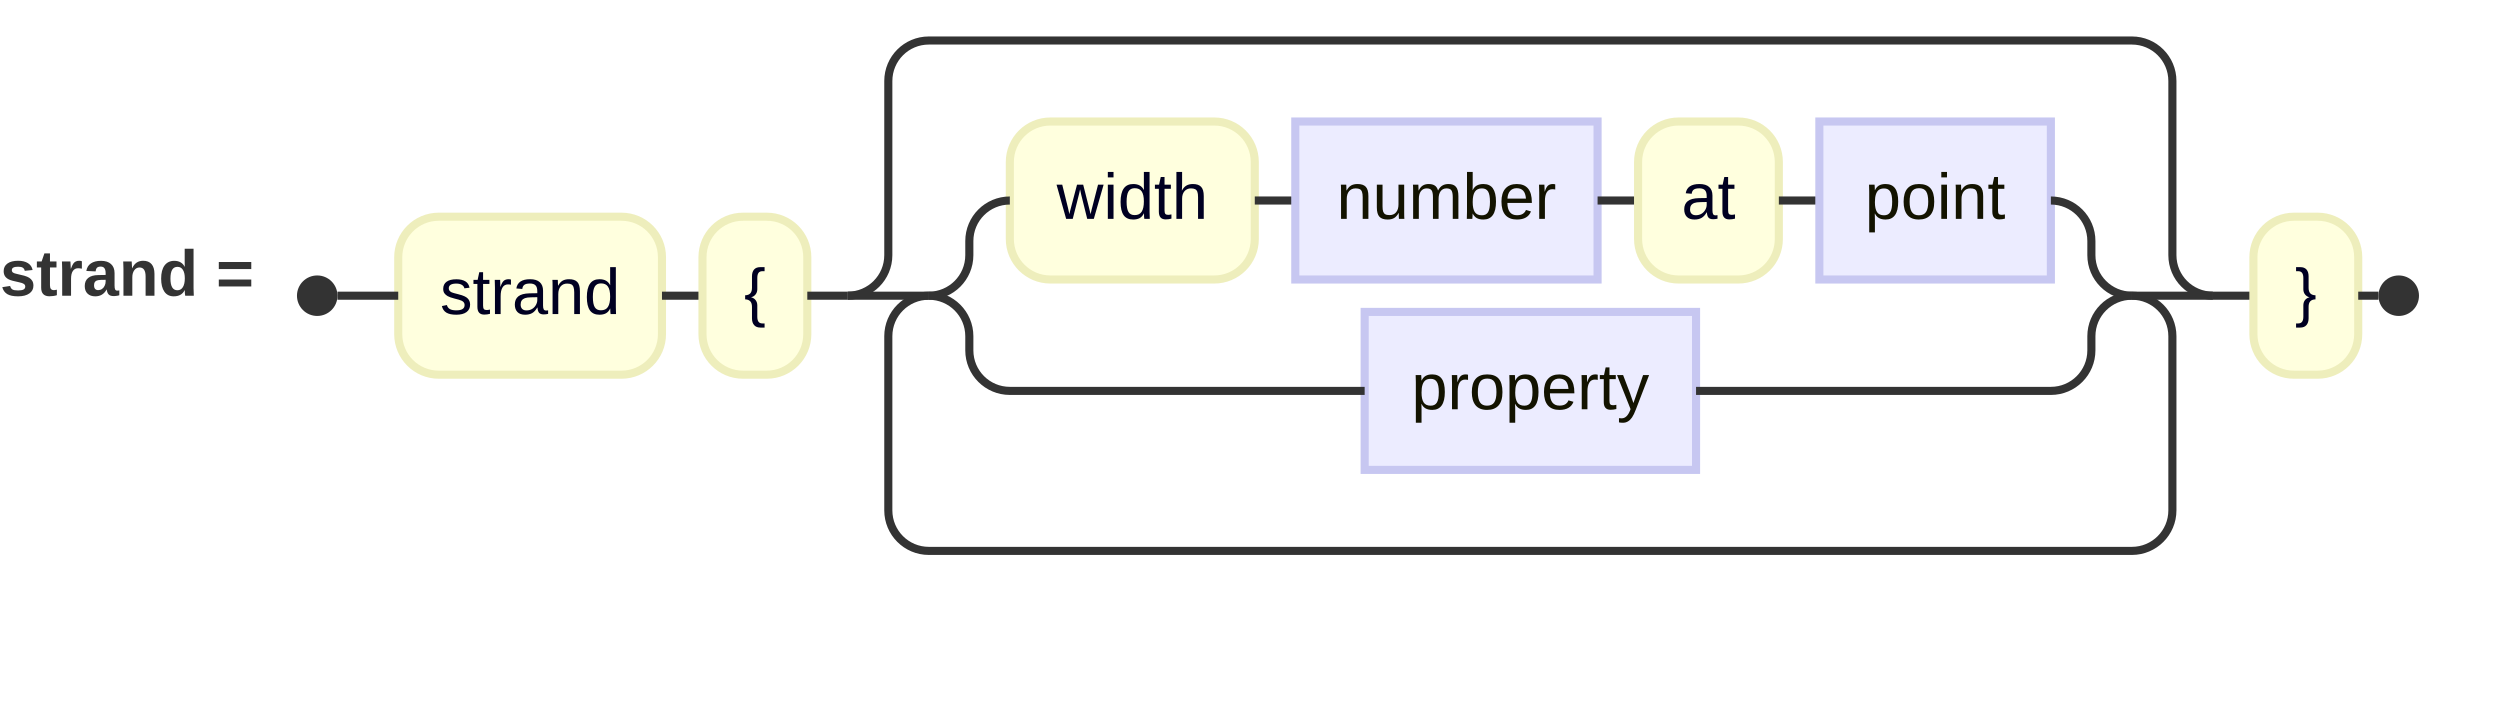
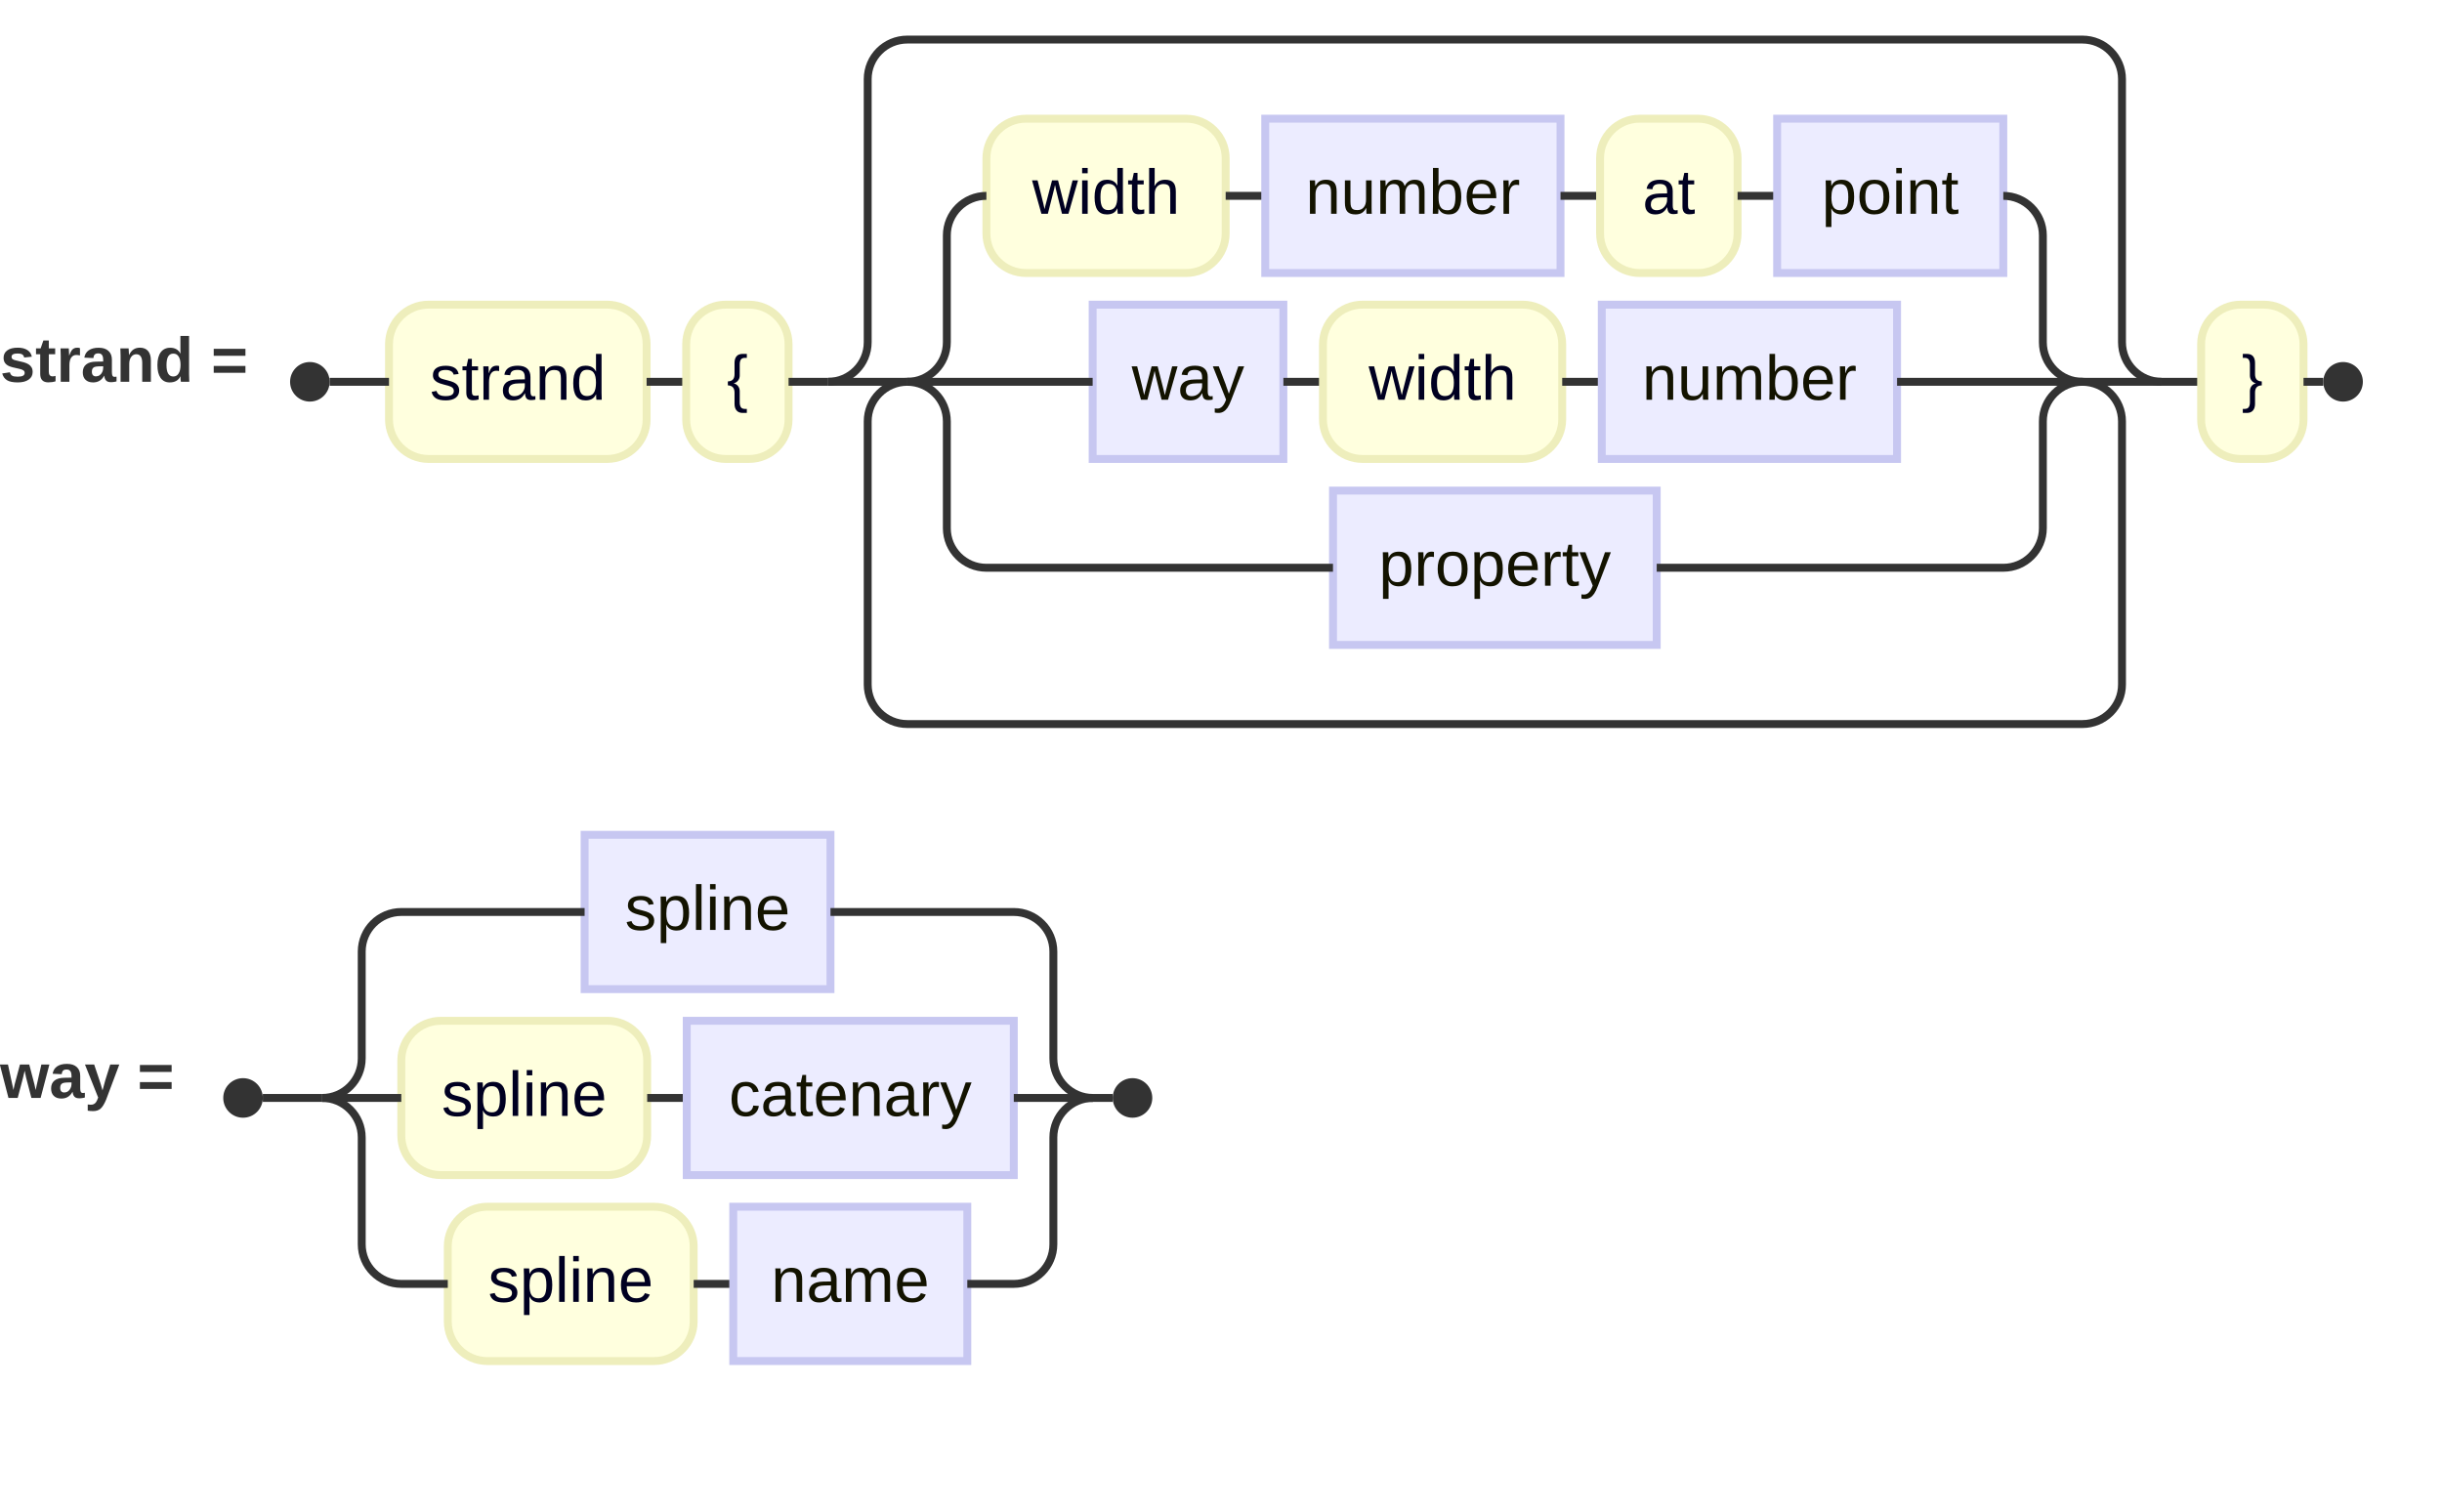
- <svg xmlns="http://www.w3.org/2000/svg" id="my-svg" width="100%" class="railroad-diagram" style="max-width: 617.172px; background-color: transparent;" viewBox="0 0 617.172 174" role="graphics-document document" aria-roledescription="railroadEbnf">
+ <svg xmlns="http://www.w3.org/2000/svg" id="my-svg" width="100%" class="railroad-diagram" style="max-width: 617.172px; background-color: transparent;" viewBox="0 0 617.172 382" role="graphics-document document" aria-roledescription="railroadEbnf">
  <style>#my-svg{font-family:"trebuchet ms",verdana,arial,sans-serif;font-size:16px;fill:#333;}@keyframes edge-animation-frame{from{stroke-dashoffset:0;}}@keyframes dash{to{stroke-dashoffset:0;}}#my-svg .edge-animation-slow{stroke-dasharray:9,5!important;stroke-dashoffset:900;animation:dash 50s linear infinite;stroke-linecap:round;}#my-svg .edge-animation-fast{stroke-dasharray:9,5!important;stroke-dashoffset:900;animation:dash 20s linear infinite;stroke-linecap:round;}#my-svg .error-icon{fill:#552222;}#my-svg .error-text{fill:#552222;stroke:#552222;}#my-svg .edge-thickness-normal{stroke-width:1px;}#my-svg .edge-thickness-thick{stroke-width:3.5px;}#my-svg .edge-pattern-solid{stroke-dasharray:0;}#my-svg .edge-thickness-invisible{stroke-width:0;fill:none;}#my-svg .edge-pattern-dashed{stroke-dasharray:3;}#my-svg .edge-pattern-dotted{stroke-dasharray:2;}#my-svg .marker{fill:#333333;stroke:#333333;}#my-svg .marker.cross{stroke:#333333;}#my-svg svg{font-family:"trebuchet ms",verdana,arial,sans-serif;font-size:16px;}#my-svg p{margin:0;}#my-svg .railroad-diagram{font-family:"trebuchet ms",verdana,arial,sans-serif;font-size:16px;}#my-svg .railroad-terminal rect{fill:#ffffde;stroke:hsl(60, 60%, 83.529%);stroke-width:2px;}#my-svg .railroad-terminal text{fill:#000021;font-family:"trebuchet ms",verdana,arial,sans-serif;font-size:16px;text-anchor:middle;dominant-baseline:middle;}#my-svg .railroad-nonterminal rect{fill:#ECECFF;stroke:hsl(240, 60%, 86.275%);stroke-width:2px;}#my-svg .railroad-nonterminal text{fill:#131300;font-family:"trebuchet ms",verdana,arial,sans-serif;font-size:16px;text-anchor:middle;dominant-baseline:middle;}#my-svg .railroad-line{stroke:#333333;stroke-width:2px;fill:none;}#my-svg .railroad-start circle,#my-svg .railroad-end circle{fill:#333333;}#my-svg .railroad-comment ellipse{fill:rgba(232,232,232, 0.8);stroke:hsl(80, 60%, 86.275%);stroke-width:2px;}#my-svg .railroad-comment text{fill:rgb(6.333, 0, 19);font-style:italic;font-family:"trebuchet ms",verdana,arial,sans-serif;font-size:16px;text-anchor:middle;dominant-baseline:middle;}#my-svg .railroad-special rect{fill:hsl(80, 100%, 96.275%);stroke:hsl(80, 60%, 86.275%);stroke-width:2px;stroke-dasharray:5,3;}#my-svg .railroad-special text{fill:#131300;font-family:"trebuchet ms",verdana,arial,sans-serif;font-size:16px;text-anchor:middle;dominant-baseline:middle;}#my-svg .railroad-rule-name{font-weight:bold;fill:#333;font-family:"trebuchet ms",verdana,arial,sans-serif;font-size:16px;}#my-svg .node .neo-node{stroke:#9370DB;}#my-svg [data-look="neo"].node rect,#my-svg [data-look="neo"].cluster rect,#my-svg [data-look="neo"].node polygon{stroke:#9370DB;filter:drop-shadow(1px 2px 2px rgba(185, 185, 185, 1));}#my-svg [data-look="neo"].swimlane.cluster rect{filter:none;}#my-svg [data-look="neo"].node path{stroke:#9370DB;stroke-width:1px;}#my-svg [data-look="neo"].node .outer-path{filter:drop-shadow(1px 2px 2px rgba(185, 185, 185, 1));}#my-svg [data-look="neo"].node .neo-line path{stroke:#9370DB;filter:none;}#my-svg [data-look="neo"].node circle{stroke:#9370DB;filter:drop-shadow(1px 2px 2px rgba(185, 185, 185, 1));}#my-svg [data-look="neo"].node circle .state-start{fill:#000000;}#my-svg [data-look="neo"].icon-shape .icon{fill:#9370DB;filter:drop-shadow(1px 2px 2px rgba(185, 185, 185, 1));}#my-svg [data-look="neo"].icon-shape .icon-neo path{stroke:#9370DB;filter:drop-shadow(1px 2px 2px rgba(185, 185, 185, 1));}#my-svg :root{--mermaid-font-family:"trebuchet ms",verdana,arial,sans-serif;}</style>
  <g />
  <g class="railroad-rule" transform="translate(0, 10)">
    <g transform="translate(98.3125, 0)">
      <g class="railroad-sequence">
-         <g class="railroad-terminal" transform="translate(0, 43.5)">
+         <g class="railroad-terminal" transform="translate(0, 67)">
          <rect x="0" y="0" width="65.109" height="39" rx="10" ry="10" />
          <text x="32.555" y="19.5">strand</text>
        </g>
-         <path class="railroad-line" d="M 65.109 63 L 75.109 63" />
-         <g class="railroad-terminal" transform="translate(75.10938, 43.5)">
+         <path class="railroad-line" d="M 65.109 86.5 L 75.109 86.5" />
+         <g class="railroad-terminal" transform="translate(75.10938, 67)">
          <rect x="0" y="0" width="25.875" height="39" rx="10" ry="10" />
          <text x="12.938" y="19.5">{</text>
        </g>
-         <path class="railroad-line" d="M 100.984 63 L 110.984 63" />
+         <path class="railroad-line" d="M 100.984 86.5 L 110.984 86.5" />
        <g class="railroad-repetition" transform="translate(110.9844, 0)">
          <g class="railroad-choice" transform="translate(20, 20)">
            <g class="railroad-sequence" transform="translate(20, 0)">
              <g class="railroad-terminal" transform="translate(0, 0)">
                <rect x="0" y="0" width="60.469" height="39" rx="10" ry="10" />
                <text x="30.234" y="19.5">width</text>
              </g>
              <path class="railroad-line" d="M 60.469 19.5 L 70.469 19.5" />
              <g class="railroad-nonterminal" transform="translate(70.46875, 0)">
                <rect x="0" y="0" width="74.625" height="39" />
                <text x="37.312" y="19.5">number</text>
              </g>
              <path class="railroad-line" d="M 145.094 19.5 L 155.094 19.5" />
              <g class="railroad-terminal" transform="translate(155.0938, 0)">
                <rect x="0" y="0" width="34.75" height="39" rx="10" ry="10" />
                <text x="17.375" y="19.5">at</text>
              </g>
              <path class="railroad-line" d="M 189.844 19.5 L 199.844 19.5" />
              <g class="railroad-nonterminal" transform="translate(199.8438, 0)">
                <rect x="0" y="0" width="57.156" height="39" />
                <text x="28.578" y="19.5">point</text>
              </g>
            </g>
-             <path class="railroad-line" d="M 0 43 A 10 10 0 0 0 10 33 L 10 29.5 A 10 10 0 0 1 20 19.5 L 20 19.5" />
-             <path class="railroad-line" d="M 277 19.5 L 277 19.5 A 10 10 0 0 1 287 29.5 L 287 33 A 10 10 0 0 0 297 43" />
-             <g class="railroad-nonterminal" transform="translate(107.5938, 47)">
+             <path class="railroad-line" d="M 0 66.5 A 10 10 0 0 0 10 56.5 L 10 29.5 A 10 10 0 0 1 20 19.5 L 20 19.5" />
+             <path class="railroad-line" d="M 277 19.5 L 277 19.5 A 10 10 0 0 1 287 29.5 L 287 56.5 A 10 10 0 0 0 297 66.5" />
+             <g class="railroad-sequence" transform="translate(46.85156, 47)">
+               <g class="railroad-nonterminal" transform="translate(0, 0)">
+                 <rect x="0" y="0" width="48.203" height="39" />
+                 <text x="24.102" y="19.5">way</text>
+               </g>
+               <path class="railroad-line" d="M 48.203 19.5 L 58.203 19.5" />
+               <g class="railroad-terminal" transform="translate(58.20312, 0)">
+                 <rect x="0" y="0" width="60.469" height="39" rx="10" ry="10" />
+                 <text x="30.234" y="19.5">width</text>
+               </g>
+               <path class="railroad-line" d="M 118.672 19.5 L 128.672 19.5" />
+               <g class="railroad-nonterminal" transform="translate(128.6719, 0)">
+                 <rect x="0" y="0" width="74.625" height="39" />
+                 <text x="37.312" y="19.5">number</text>
+               </g>
+             </g>
+             <path class="railroad-line" d="M 0 66.5 L 46.852 66.5" />
+             <path class="railroad-line" d="M 250.148 66.5 L 297 66.5" />
+             <g class="railroad-nonterminal" transform="translate(107.5938, 94)">
              <rect x="0" y="0" width="81.812" height="39" />
              <text x="40.906" y="19.5">property</text>
            </g>
-             <path class="railroad-line" d="M 0 43 A 10 10 0 0 1 10 53 L 10 56.5 A 10 10 0 0 0 20 66.5 L 107.594 66.5" />
-             <path class="railroad-line" d="M 189.406 66.5 L 277 66.5 A 10 10 0 0 0 287 56.5 L 287 53 A 10 10 0 0 1 297 43" />
+             <path class="railroad-line" d="M 0 66.5 A 10 10 0 0 1 10 76.5 L 10 103.5 A 10 10 0 0 0 20 113.5 L 107.594 113.5" />
+             <path class="railroad-line" d="M 189.406 113.5 L 277 113.5 A 10 10 0 0 0 287 103.5 L 287 76.5 A 10 10 0 0 1 297 66.5" />
          </g>
-           <path class="railroad-line" d="M 0 63 L 20 63" />
-           <path class="railroad-line" d="M 317 63 L 337 63" />
-           <path class="railroad-line" d="M 317 63 A 10 10 0 0 1 327 73 L 327 116 A 10 10 0 0 1 317 126 L 20 126 A 10 10 0 0 1 10 116 L 10 73 A 10 10 0 0 1 20 63" />
-           <path class="railroad-line" d="M 0 63 A 10 10 0 0 0 10 53 L 10 10 A 10 10 0 0 1 20 0 L 317 0 A 10 10 0 0 1 327 10 L 327 53 A 10 10 0 0 0 337 63" />
+           <path class="railroad-line" d="M 0 86.5 L 20 86.5" />
+           <path class="railroad-line" d="M 317 86.5 L 337 86.5" />
+           <path class="railroad-line" d="M 317 86.5 A 10 10 0 0 1 327 96.5 L 327 163 A 10 10 0 0 1 317 173 L 20 173 A 10 10 0 0 1 10 163 L 10 96.5 A 10 10 0 0 1 20 86.5" />
+           <path class="railroad-line" d="M 0 86.5 A 10 10 0 0 0 10 76.5 L 10 10 A 10 10 0 0 1 20 0 L 317 0 A 10 10 0 0 1 327 10 L 327 76.5 A 10 10 0 0 0 337 86.5" />
        </g>
-         <path class="railroad-line" d="M 447.984 63 L 457.984 63" />
-         <g class="railroad-terminal" transform="translate(457.9844, 43.5)">
+         <path class="railroad-line" d="M 447.984 86.5 L 457.984 86.5" />
+         <g class="railroad-terminal" transform="translate(457.9844, 67)">
          <rect x="0" y="0" width="25.875" height="39" rx="10" ry="10" />
          <text x="12.938" y="19.5">}</text>
        </g>
      </g>
    </g>
    <g class="railroad-rule-name-group">
-       <text class="railroad-rule-name" x="0" y="63">strand =</text>
+       <text class="railroad-rule-name" x="0" y="86.5">strand =</text>
    </g>
    <g class="railroad-start">
-       <circle cx="78.312" cy="63" r="5" />
+       <circle cx="78.312" cy="86.5" r="5" />
    </g>
    <g class="railroad-end">
-       <circle cx="592.172" cy="63" r="5" />
+       <circle cx="592.172" cy="86.5" r="5" />
    </g>
-     <path class="railroad-line" d="M 83.312 63 L 98.312 63" />
-     <path class="railroad-line" d="M 582.172 63 L 587.172 63" />
+     <path class="railroad-line" d="M 83.312 86.5 L 98.312 86.5" />
+     <path class="railroad-line" d="M 582.172 86.5 L 587.172 86.5" />
+   </g>
+   <g class="railroad-rule" transform="translate(0, 211)">
+     <g transform="translate(81.42188, 0)">
+       <g class="railroad-choice">
+         <g class="railroad-nonterminal" transform="translate(66.32812, 0)">
+           <rect x="0" y="0" width="62.141" height="39" />
+           <text x="31.07" y="19.5">spline</text>
+         </g>
+         <path class="railroad-line" d="M 0 66.5 A 10 10 0 0 0 10 56.5 L 10 29.5 A 10 10 0 0 1 20 19.5 L 66.328 19.5" />
+         <path class="railroad-line" d="M 128.469 19.5 L 174.797 19.5 A 10 10 0 0 1 184.797 29.5 L 184.797 56.5 A 10 10 0 0 0 194.797 66.5" />
+         <g class="railroad-sequence" transform="translate(20, 47)">
+           <g class="railroad-terminal" transform="translate(0, 0)">
+             <rect x="0" y="0" width="62.141" height="39" rx="10" ry="10" />
+             <text x="31.07" y="19.5">spline</text>
+           </g>
+           <path class="railroad-line" d="M 62.141 19.5 L 72.141 19.5" />
+           <g class="railroad-nonterminal" transform="translate(72.14062, 0)">
+             <rect x="0" y="0" width="82.656" height="39" />
+             <text x="41.328" y="19.5">catenary</text>
+           </g>
+         </g>
+         <path class="railroad-line" d="M 0 66.5 L 20 66.5" />
+         <path class="railroad-line" d="M 174.797 66.5 L 194.797 66.5" />
+         <g class="railroad-sequence" transform="translate(31.75, 94)">
+           <g class="railroad-terminal" transform="translate(0, 0)">
+             <rect x="0" y="0" width="62.141" height="39" rx="10" ry="10" />
+             <text x="31.07" y="19.5">spline</text>
+           </g>
+           <path class="railroad-line" d="M 62.141 19.5 L 72.141 19.5" />
+           <g class="railroad-nonterminal" transform="translate(72.14062, 0)">
+             <rect x="0" y="0" width="59.156" height="39" />
+             <text x="29.578" y="19.5">name</text>
+           </g>
+         </g>
+         <path class="railroad-line" d="M 0 66.5 A 10 10 0 0 1 10 76.5 L 10 103.5 A 10 10 0 0 0 20 113.5 L 31.75 113.5" />
+         <path class="railroad-line" d="M 163.047 113.5 L 174.797 113.5 A 10 10 0 0 0 184.797 103.5 L 184.797 76.5 A 10 10 0 0 1 194.797 66.5" />
+       </g>
+     </g>
+     <g class="railroad-rule-name-group">
+       <text class="railroad-rule-name" x="0" y="66.5">way =</text>
+     </g>
+     <g class="railroad-start">
+       <circle cx="61.422" cy="66.5" r="5" />
+     </g>
+     <g class="railroad-end">
+       <circle cx="286.219" cy="66.5" r="5" />
+     </g>
+     <path class="railroad-line" d="M 66.422 66.5 L 81.422 66.5" />
+     <path class="railroad-line" d="M 276.219 66.5 L 281.219 66.5" />
  </g>
</svg>
